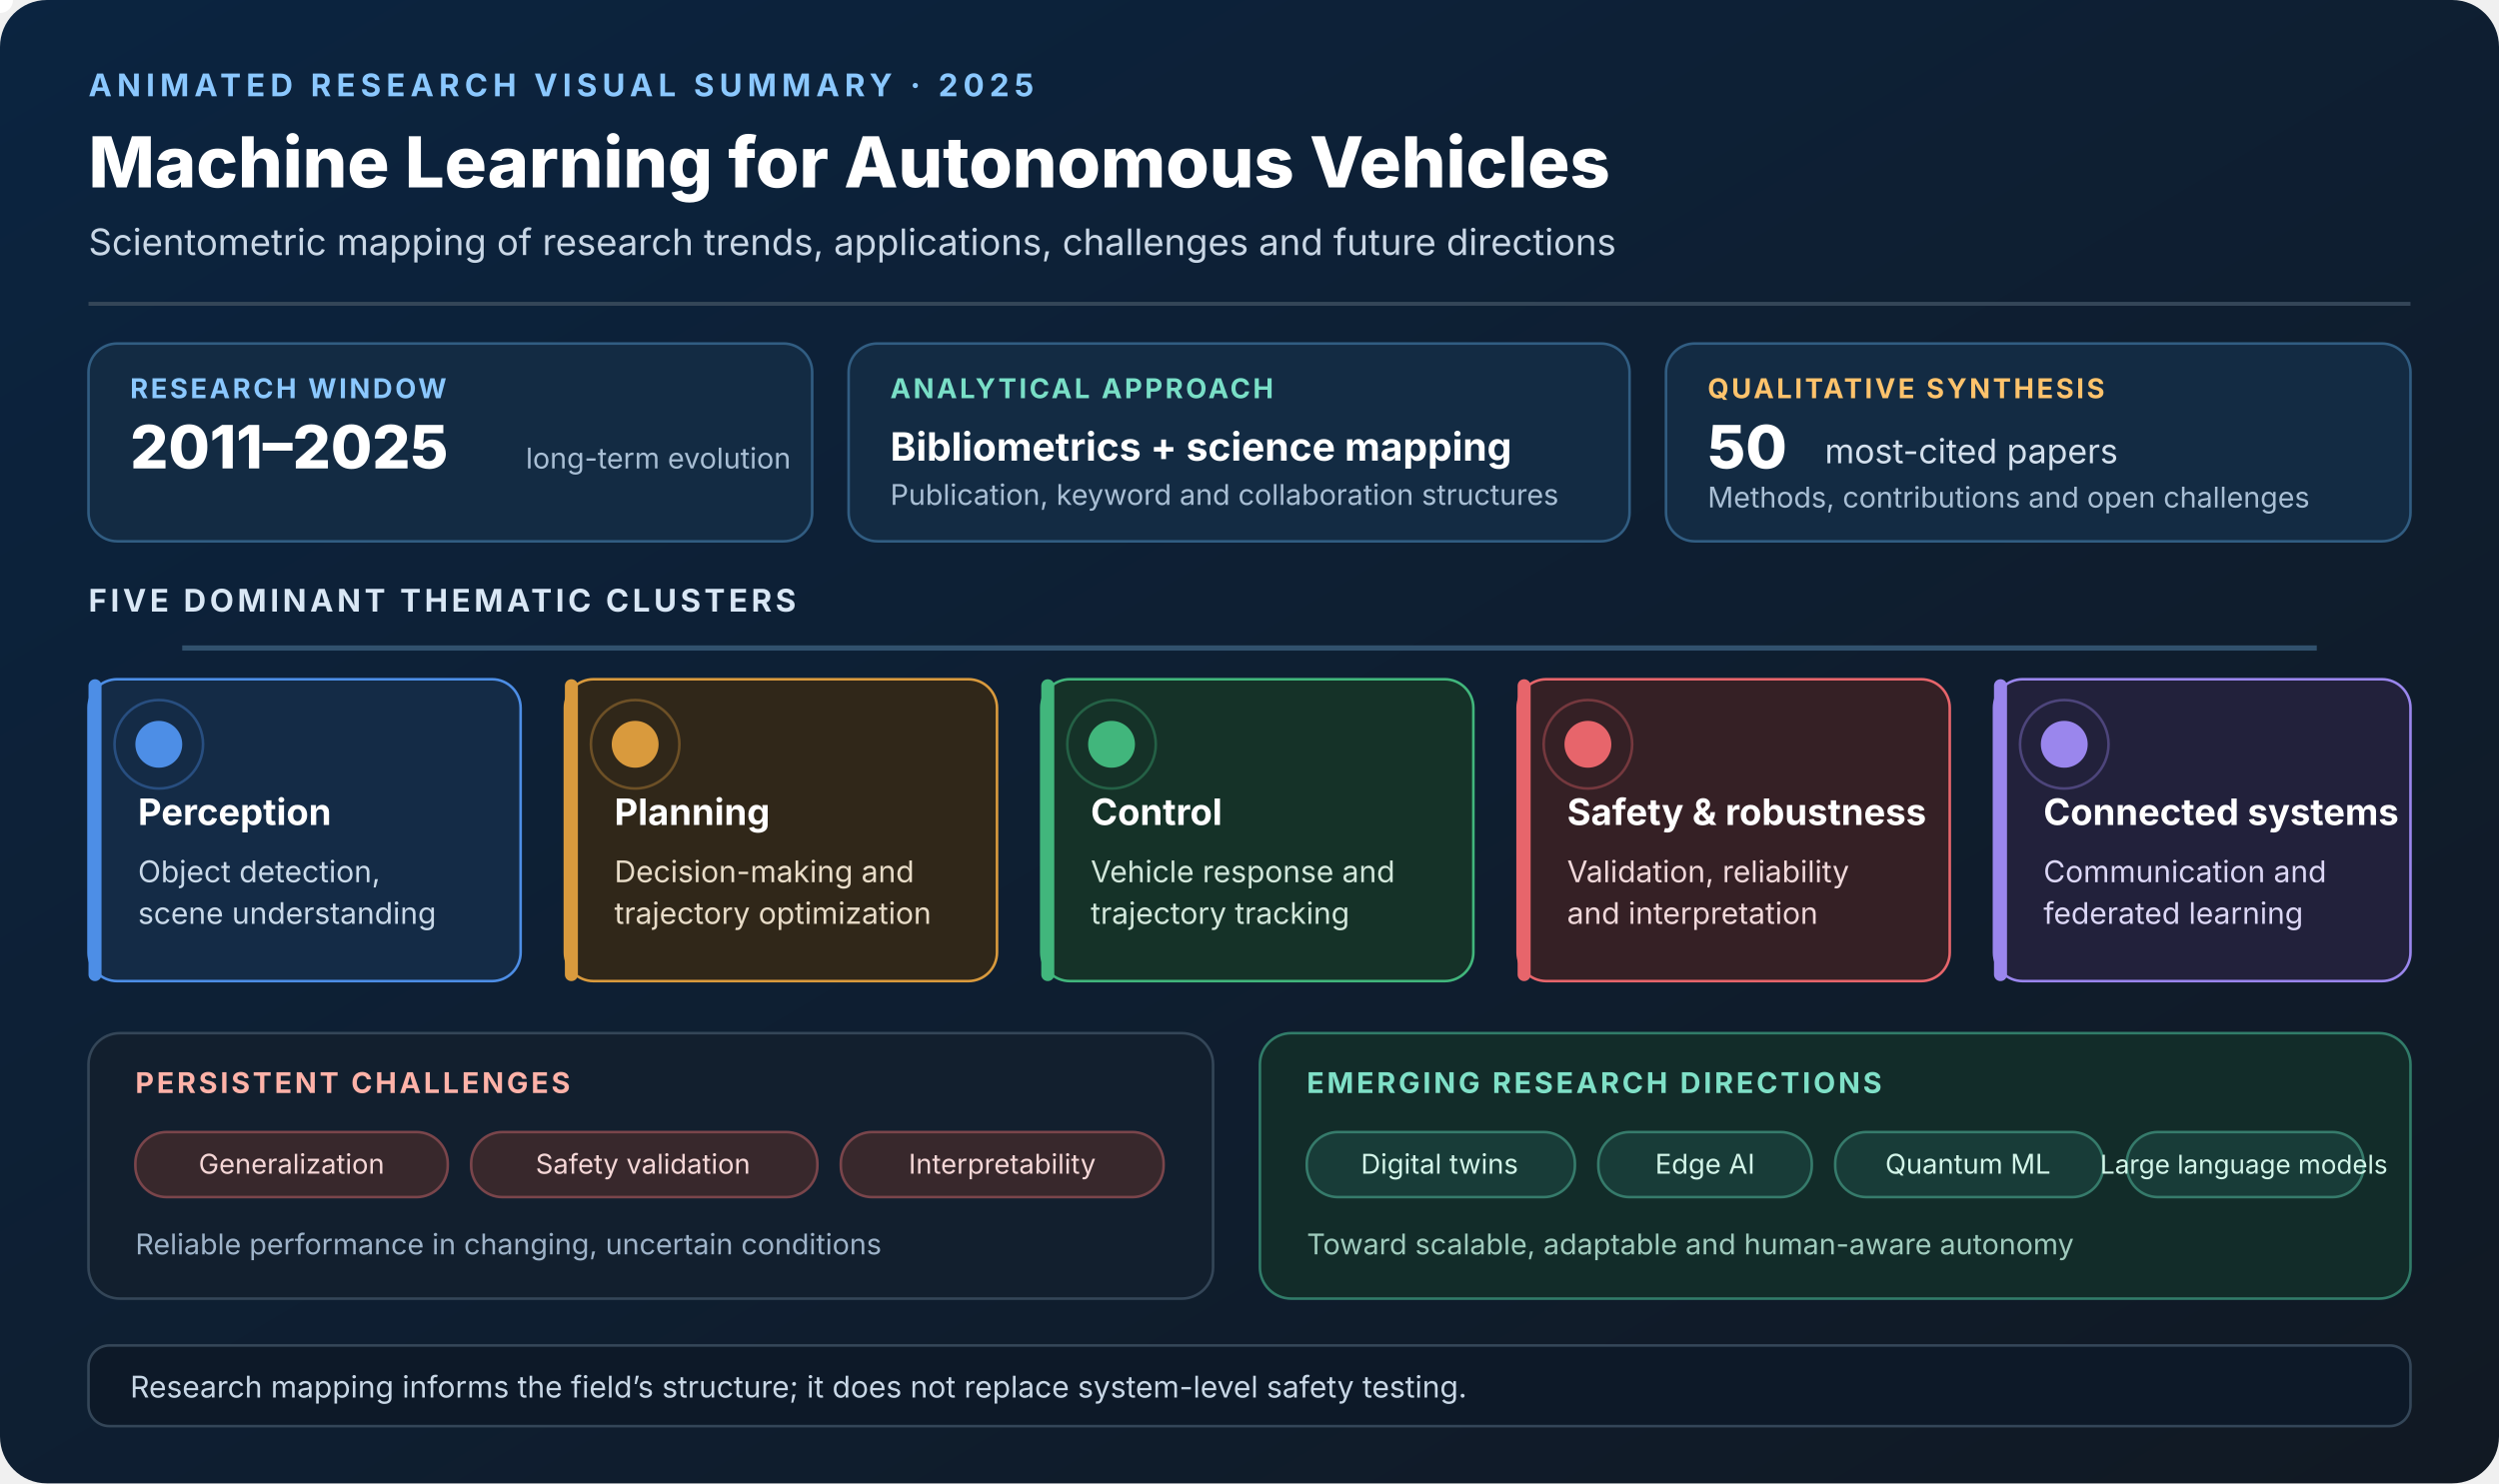
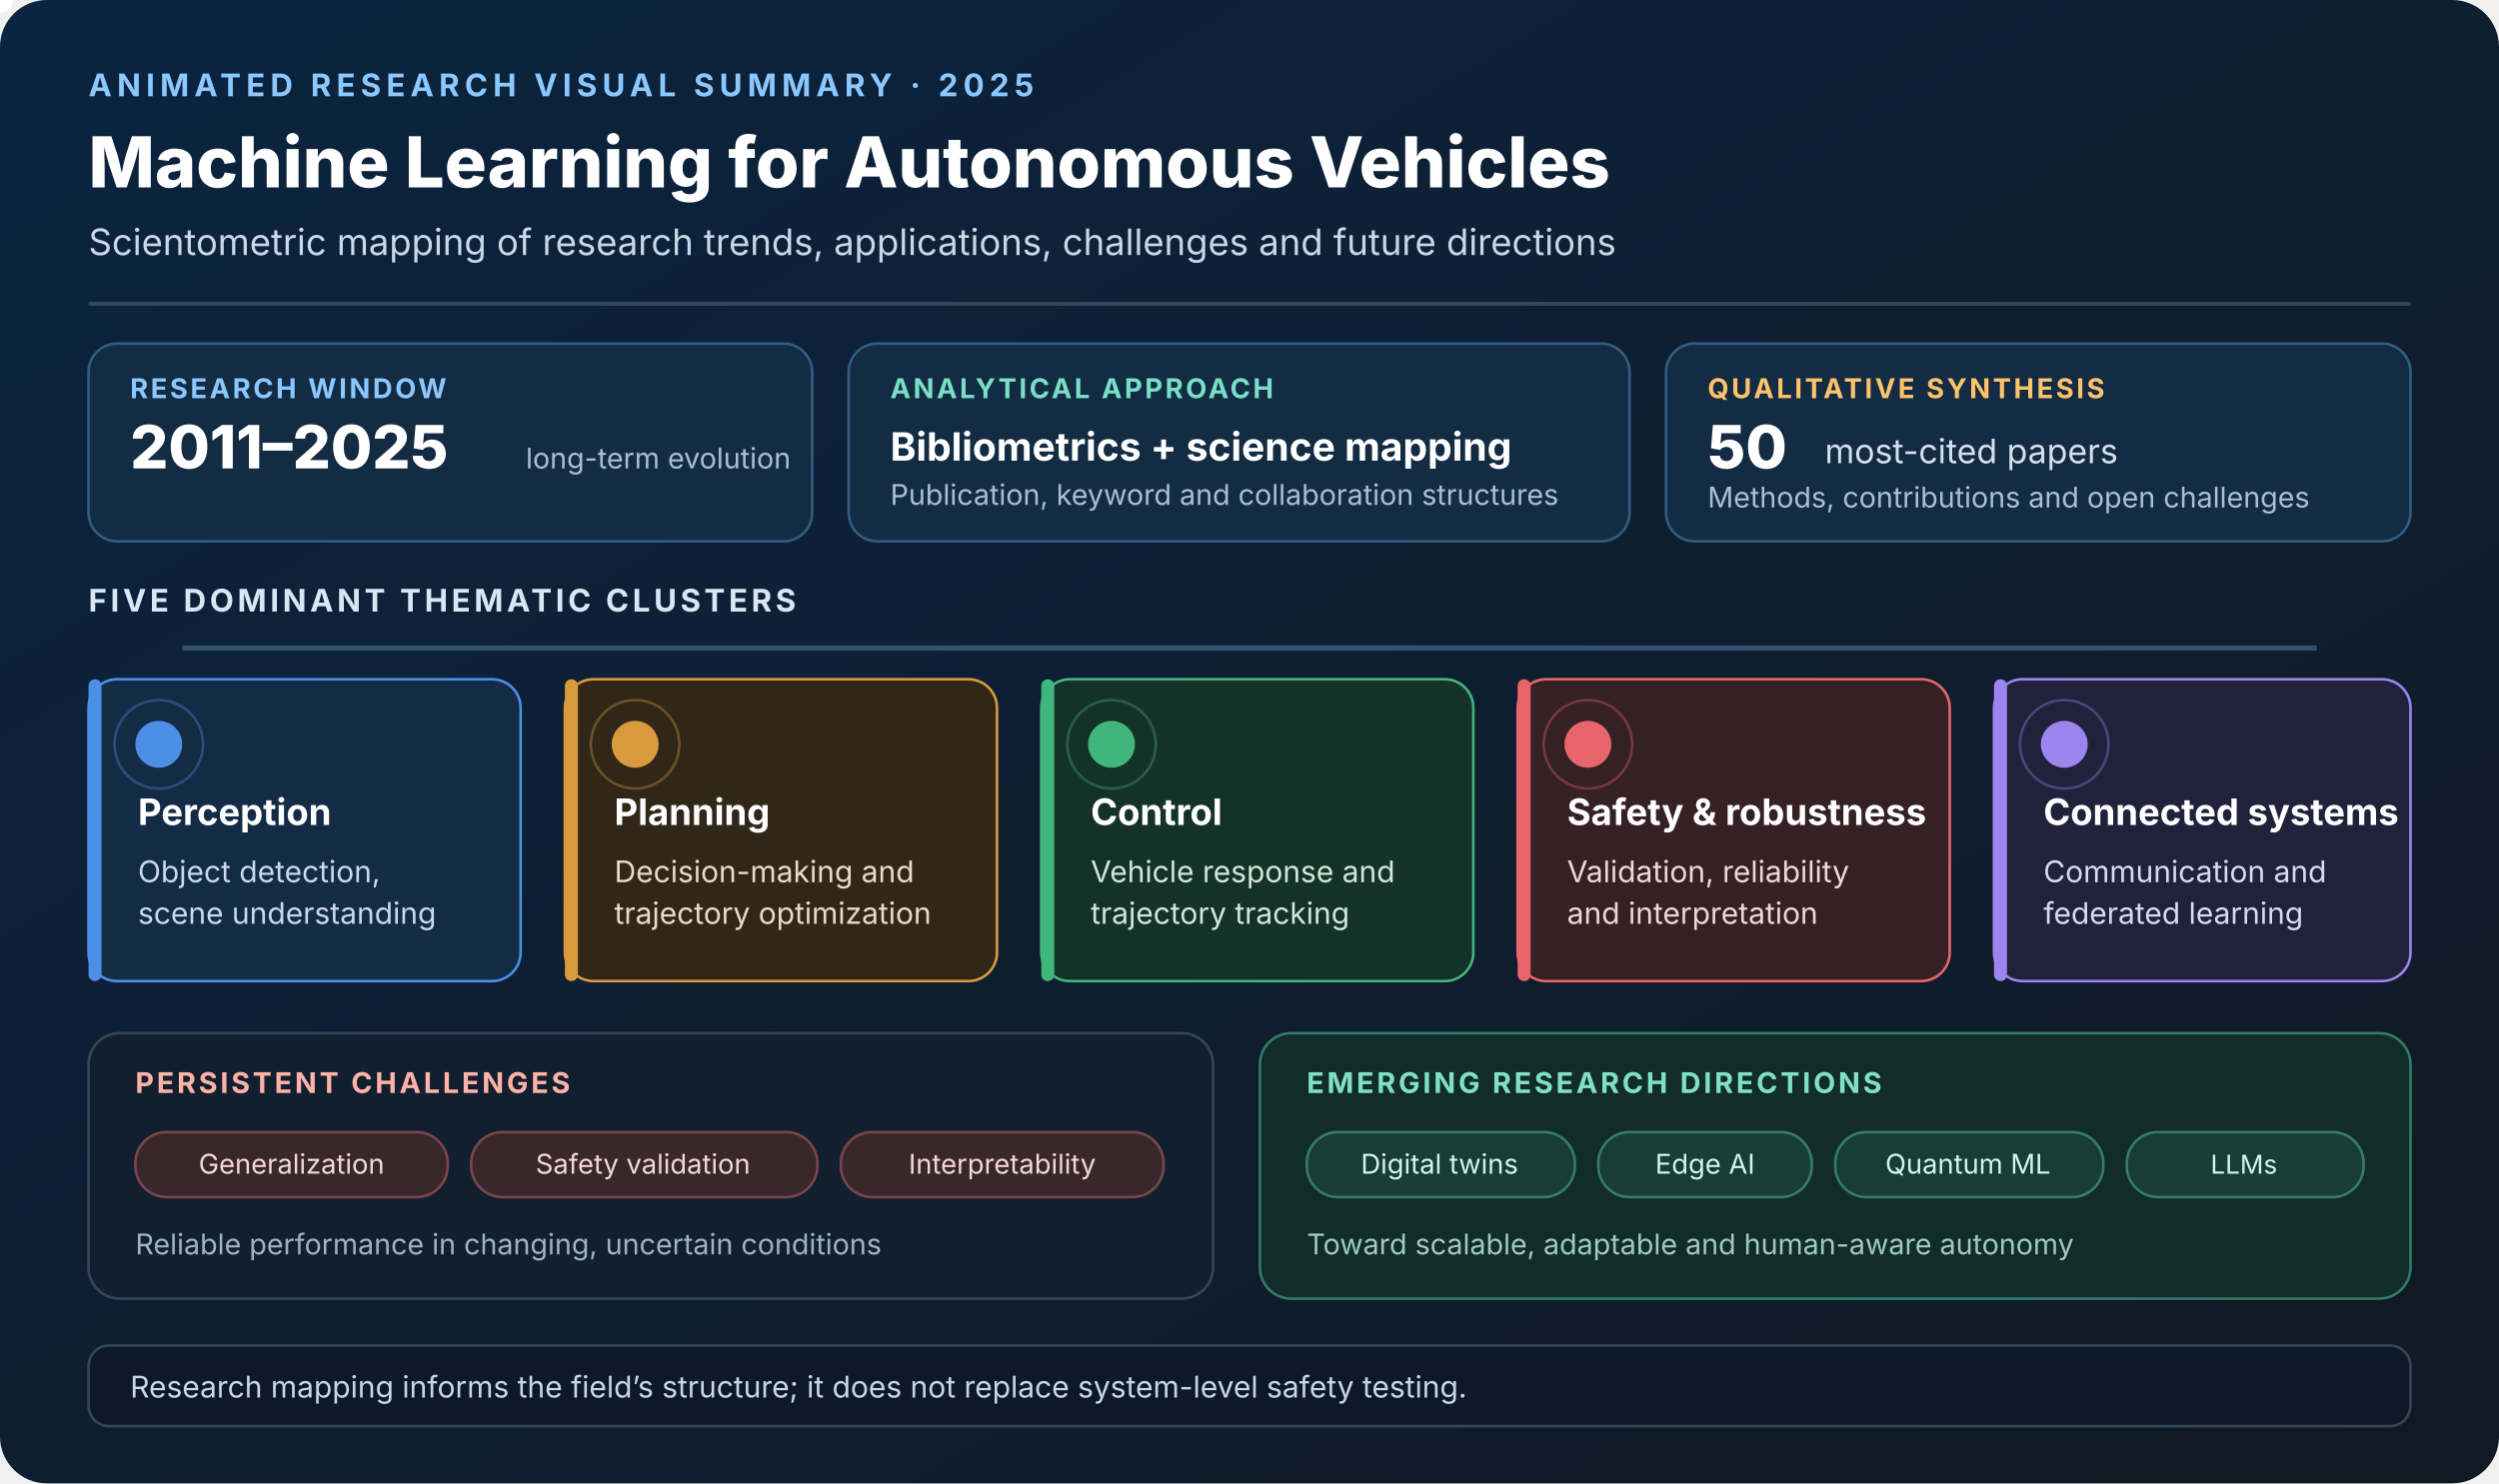
<svg xmlns="http://www.w3.org/2000/svg" viewBox="0 0 960 570" role="img" aria-labelledby="avAbstractTitle avAbstractDesc">
  <style>
              .av-flow{stroke-dasharray:7 9;animation:avDash 12s linear infinite}
              .av-pulse{transform-box:fill-box;transform-origin:center;animation:avPulse 2.6s ease-in-out infinite}
              .av-fade{animation:avFade 4.8s ease-in-out infinite}
              @keyframes avDash{to{stroke-dashoffset:-160}}
              @keyframes avPulse{0%,100%{opacity:.55;transform:scale(.88)}50%{opacity:1;transform:scale(1.08)}}
              @keyframes avFade{0%,100%{opacity:.65}50%{opacity:1}}
              @media(prefers-reduced-motion:reduce){.av-flow,.av-pulse,.av-fade{animation:none!important}.av-traveler{display:none}}
            </style>
  <defs>
    <linearGradient id="avBg" x1="0" y1="0" x2="1" y2="1">
      <stop offset="0" stop-color="#0b2440" />
      <stop offset="1" stop-color="#111923" />
    </linearGradient>
    <linearGradient id="avSignal" x1="0" y1="0" x2="1" y2="0">
      <stop offset="0" stop-color="#47a5f5" />
      <stop offset="1" stop-color="#58dfc0" />
    </linearGradient>
  </defs>
  <rect width="960" height="570" rx="18" fill="url(#avBg)" />
  <text x="34" y="37" fill="#8bc8ff" font-size="12" font-family="Inter,Arial,sans-serif" font-weight="700" letter-spacing="2">ANIMATED RESEARCH VISUAL SUMMARY · 2025</text>
  <text x="34" y="72" fill="#fff" font-size="27" font-family="Inter,Arial,sans-serif" font-weight="800">Machine Learning for Autonomous Vehicles</text>
  <text x="34" y="98" fill="#c9d7e6" font-size="14" font-family="Inter,Arial,sans-serif">Scientometric mapping of research trends, applications, challenges and future directions</text>
  <rect x="34" y="116" width="892" height="1.5" fill="#344658" />
  <g>
    <rect x="34" y="132" width="278" height="76" rx="11" fill="#132b43" stroke="#315d82" />
    <text x="50" y="153" fill="#8bc8ff" font-size="10.5" font-family="Inter,Arial,sans-serif" font-weight="700" letter-spacing="1">RESEARCH WINDOW</text>
    <text x="50" y="180" fill="#fff" font-size="23" font-family="Inter,Arial,sans-serif" font-weight="800">2011–2025</text>
    <text x="202" y="180" fill="#a9bfd5" font-size="11" font-family="Inter,Arial,sans-serif">long-term evolution</text>
    <rect x="326" y="132" width="300" height="76" rx="11" fill="#132b43" stroke="#315d82" />
    <text x="342" y="153" fill="#79dfc7" font-size="10.5" font-family="Inter,Arial,sans-serif" font-weight="700" letter-spacing="1">ANALYTICAL APPROACH</text>
    <text x="342" y="177" fill="#fff" font-size="15" font-family="Inter,Arial,sans-serif" font-weight="700">Bibliometrics + science mapping</text>
    <text x="342" y="194" fill="#a9bfd5" font-size="11" font-family="Inter,Arial,sans-serif">Publication, keyword and collaboration structures</text>
    <rect x="640" y="132" width="286" height="76" rx="11" fill="#132b43" stroke="#315d82" />
    <text x="656" y="153" fill="#ffc36c" font-size="10.5" font-family="Inter,Arial,sans-serif" font-weight="700" letter-spacing="1">QUALITATIVE SYNTHESIS</text>
    <text x="656" y="180" fill="#fff" font-size="23" font-family="Inter,Arial,sans-serif" font-weight="800">50</text>
    <text x="701" y="178" fill="#d4e0ed" font-size="13" font-family="Inter,Arial,sans-serif">most-cited papers</text>
    <text x="656" y="195" fill="#a9bfd5" font-size="11" font-family="Inter,Arial,sans-serif">Methods, contributions and open challenges</text>
  </g>
  <text x="34" y="235" fill="#d9e7f5" font-size="12" font-family="Inter,Arial,sans-serif" font-weight="700" letter-spacing="1.4">FIVE DOMINANT THEMATIC CLUSTERS</text>
  <path d="M70 249 H890" stroke="#31516d" stroke-width="2" fill="none" />
  <path d="M70 249 H890" stroke="url(#avSignal)" stroke-width="2.5" fill="none" class="av-flow" />
  <circle class="av-traveler" r="5" fill="#fff">
    <animateMotion dur="7s" repeatCount="indefinite" path="M70 249 H890" />
  </circle>
  <g>
    <rect x="34" y="261" width="166" height="116" rx="11" fill="#142b46" stroke="#4d8ee6" />
    <rect x="34" y="261" width="5" height="116" rx="2.5" fill="#4d8ee6" />
    <circle cx="61" cy="286" r="9" fill="#4d8ee6" class="av-pulse" />
    <circle cx="61" cy="286" r="17" stroke="#4d8ee6" stroke-opacity=".36" fill="none" />
    <text x="53" y="317" fill="#fff" font-size="14" font-family="Inter,Arial,sans-serif" font-weight="700">Perception</text>
    <text x="53" y="339" fill="#c9d9e9" font-size="11.5" font-family="Inter,Arial,sans-serif">Object detection,</text>
    <text x="53" y="355" fill="#c9d9e9" font-size="11.5" font-family="Inter,Arial,sans-serif">scene understanding</text>
  </g>
  <g>
    <rect x="217" y="261" width="166" height="116" rx="11" fill="#302719" stroke="#d99a3d" />
    <rect x="217" y="261" width="5" height="116" rx="2.5" fill="#d99a3d" />
    <circle cx="244" cy="286" r="9" fill="#d99a3d" class="av-pulse" style="animation-delay:.3s" />
    <circle cx="244" cy="286" r="17" stroke="#d99a3d" stroke-opacity=".36" fill="none" />
    <text x="236" y="317" fill="#fff" font-size="14" font-family="Inter,Arial,sans-serif" font-weight="700">Planning</text>
    <text x="236" y="339" fill="#e8dcc8" font-size="11.5" font-family="Inter,Arial,sans-serif">Decision-making and</text>
    <text x="236" y="355" fill="#e8dcc8" font-size="11.5" font-family="Inter,Arial,sans-serif">trajectory optimization</text>
  </g>
  <g>
    <rect x="400" y="261" width="166" height="116" rx="11" fill="#153228" stroke="#41b67c" />
    <rect x="400" y="261" width="5" height="116" rx="2.5" fill="#41b67c" />
    <circle cx="427" cy="286" r="9" fill="#41b67c" class="av-pulse" style="animation-delay:.6s" />
    <circle cx="427" cy="286" r="17" stroke="#41b67c" stroke-opacity=".36" fill="none" />
    <text x="419" y="317" fill="#fff" font-size="14" font-family="Inter,Arial,sans-serif" font-weight="700">Control</text>
    <text x="419" y="339" fill="#d2e7db" font-size="11.5" font-family="Inter,Arial,sans-serif">Vehicle response and</text>
    <text x="419" y="355" fill="#d2e7db" font-size="11.5" font-family="Inter,Arial,sans-serif">trajectory tracking</text>
  </g>
  <g>
    <rect x="583" y="261" width="166" height="116" rx="11" fill="#352025" stroke="#e7656b" />
    <rect x="583" y="261" width="5" height="116" rx="2.5" fill="#e7656b" />
    <circle cx="610" cy="286" r="9" fill="#e7656b" class="av-pulse" style="animation-delay:.9s" />
    <circle cx="610" cy="286" r="17" stroke="#e7656b" stroke-opacity=".36" fill="none" />
    <text x="602" y="317" fill="#fff" font-size="14" font-family="Inter,Arial,sans-serif" font-weight="700">Safety &amp; robustness</text>
    <text x="602" y="339" fill="#f0d8da" font-size="11.5" font-family="Inter,Arial,sans-serif">Validation, reliability</text>
    <text x="602" y="355" fill="#f0d8da" font-size="11.5" font-family="Inter,Arial,sans-serif">and interpretation</text>
  </g>
  <g>
    <rect x="766" y="261" width="160" height="116" rx="11" fill="#22213b" stroke="#9a86ed" />
    <rect x="766" y="261" width="5" height="116" rx="2.5" fill="#9a86ed" />
    <circle cx="793" cy="286" r="9" fill="#9a86ed" class="av-pulse" style="animation-delay:1.2s" />
    <circle cx="793" cy="286" r="17" stroke="#9a86ed" stroke-opacity=".36" fill="none" />
    <text x="785" y="317" fill="#fff" font-size="14" font-family="Inter,Arial,sans-serif" font-weight="700">Connected systems</text>
    <text x="785" y="339" fill="#dcd7f6" font-size="11.5" font-family="Inter,Arial,sans-serif">Communication and</text>
    <text x="785" y="355" fill="#dcd7f6" font-size="11.5" font-family="Inter,Arial,sans-serif">federated learning</text>
  </g>
  <rect x="34" y="397" width="432" height="102" rx="12" fill="#121f2e" stroke="#344658" />
  <text x="52" y="420" fill="#ffb2a8" font-size="11" font-family="Inter,Arial,sans-serif" font-weight="700" letter-spacing="1.1">PERSISTENT CHALLENGES</text>
  <rect x="52" y="435" width="120" height="25" rx="12" fill="#38282c" stroke="#7a454b" />
  <text x="112" y="451" text-anchor="middle" fill="#f5d7d7" font-size="10.5" font-family="Inter,Arial,sans-serif">Generalization</text>
  <rect x="181" y="435" width="133" height="25" rx="12" fill="#38282c" stroke="#7a454b" />
  <text x="247" y="451" text-anchor="middle" fill="#f5d7d7" font-size="10.5" font-family="Inter,Arial,sans-serif">Safety validation</text>
  <rect x="323" y="435" width="124" height="25" rx="12" fill="#38282c" stroke="#7a454b" />
  <text x="385" y="451" text-anchor="middle" fill="#f5d7d7" font-size="10.5" font-family="Inter,Arial,sans-serif">Interpretability</text>
  <text x="52" y="482" fill="#9eb3c9" font-size="11" font-family="Inter,Arial,sans-serif">Reliable performance in changing, uncertain conditions</text>
  <rect x="484" y="397" width="442" height="102" rx="12" fill="#122c29" stroke="#317c69" />
  <text x="502" y="420" fill="#7fe0c7" font-size="11" font-family="Inter,Arial,sans-serif" font-weight="700" letter-spacing="1.1">EMERGING RESEARCH DIRECTIONS</text>
  <rect x="502" y="435" width="103" height="25" rx="12" fill="#183c38" stroke="#367b6b" />
  <text x="553" y="451" text-anchor="middle" fill="#d3f5e9" font-size="10.5" font-family="Inter,Arial,sans-serif">Digital twins</text>
  <rect x="614" y="435" width="82" height="25" rx="12" fill="#183c38" stroke="#367b6b" />
  <text x="655" y="451" text-anchor="middle" fill="#d3f5e9" font-size="10.5" font-family="Inter,Arial,sans-serif">Edge AI</text>
  <rect x="705" y="435" width="103" height="25" rx="12" fill="#183c38" stroke="#367b6b" />
  <text x="756" y="451" text-anchor="middle" fill="#d3f5e9" font-size="10.5" font-family="Inter,Arial,sans-serif">Quantum ML</text>
  <rect x="817" y="435" width="91" height="25" rx="12" fill="#183c38" stroke="#367b6b" />
-   <text x="862" y="451" text-anchor="middle" fill="#d3f5e9" font-size="10" font-family="Inter,Arial,sans-serif">Large language models</text>
+   <text x="862" y="451" text-anchor="middle" fill="#d3f5e9" font-size="10" font-family="Inter,Arial,sans-serif">LLMs</text>
  <text x="502" y="482" fill="#9fcbbd" font-size="11" font-family="Inter,Arial,sans-serif">Toward scalable, adaptable and human-aware autonomy</text>
  <rect x="34" y="517" width="892" height="31" rx="8" fill="#0d1928" stroke="#344658" />
  <text x="50" y="537" fill="#c8d7e6" font-size="11.5" font-family="Inter,Arial,sans-serif">Research mapping informs the field’s structure; it does not replace system-level safety testing.</text>
</svg>
